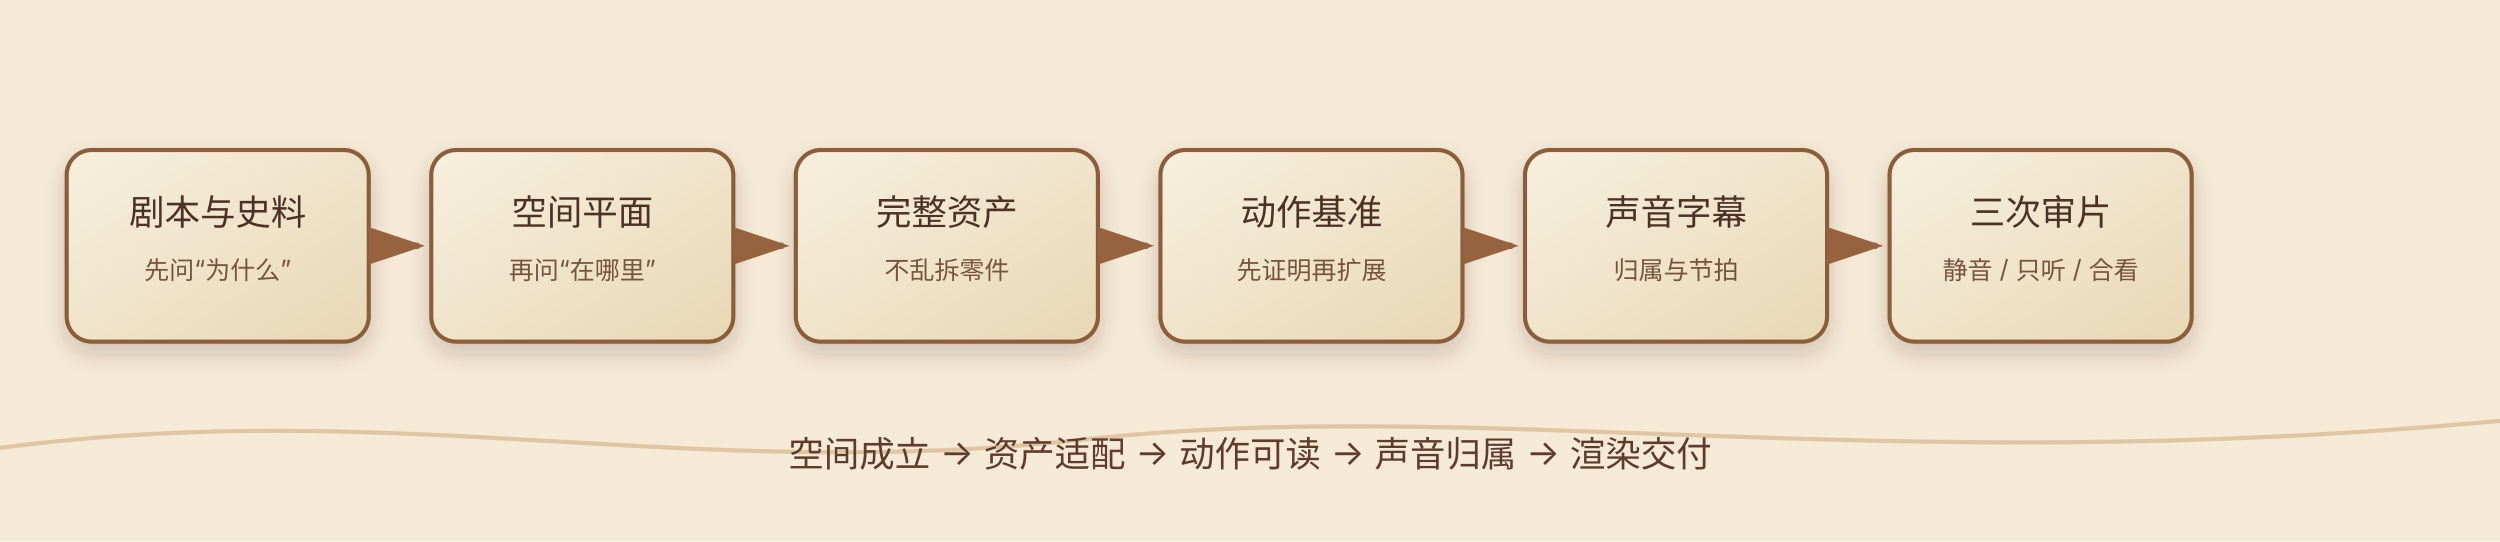
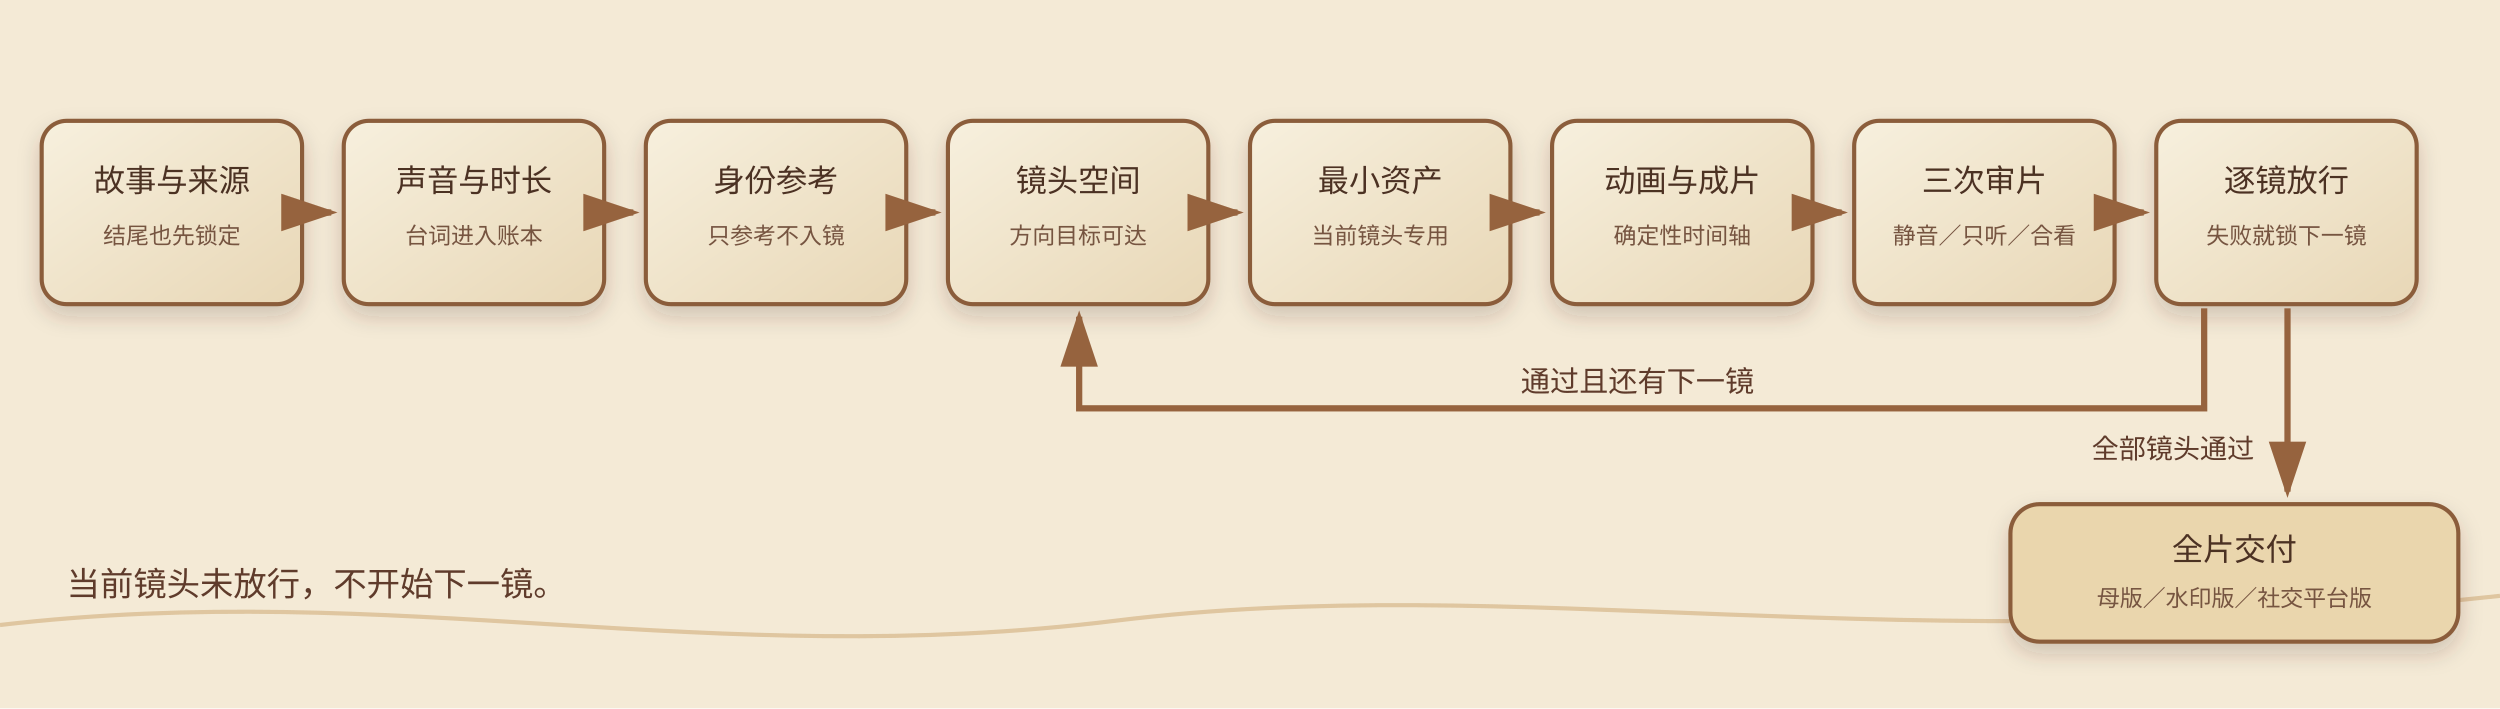
- <svg xmlns="http://www.w3.org/2000/svg" width="1200" height="260" viewBox="0 0 1200 260" role="img" aria-labelledby="title desc">
+ <svg xmlns="http://www.w3.org/2000/svg" width="1200" height="340" viewBox="0 0 1200 340" role="img" aria-labelledby="title desc">
  <defs>
    <linearGradient id="paper" x1="0" x2="1" y1="0" y2="1">
      <stop offset="0" stop-color="#f7f0de" />
      <stop offset="1" stop-color="#e8d7b6" />
    </linearGradient>
    <filter id="shadow" x="-20%" y="-20%" width="140%" height="150%">
      <feDropShadow dx="0" dy="5" stdDeviation="5" flood-color="#4a3023" flood-opacity=".2" />
    </filter>
    <marker id="arrow" markerWidth="10" markerHeight="10" refX="8" refY="3" orient="auto">
      <path d="M0,0 L0,6 L9,3 z" fill="#96633e" />
    </marker>
  </defs>
-   <rect width="1200" height="260" fill="#f4ead6" />
-   <path d="M0 215 C190 190 330 232 520 211 S900 230 1200 202" fill="none" stroke="#d0ad7b" stroke-width="2" opacity=".6" />
+   <rect width="1200" height="340" fill="#f4ead6" />
+   <path d="M0 300 C190 278 340 322 535 298 S905 318 1200 286" fill="none" stroke="#d0ad7b" stroke-width="2" opacity=".6" />
  <g font-family="-apple-system,BlinkMacSystemFont,'Noto Sans SC','Microsoft YaHei',sans-serif" text-anchor="middle" filter="url(#shadow)">
-     <g transform="translate(32 72)">
-       <rect width="145" height="92" rx="12" fill="url(#paper)" stroke="#8b5d3b" stroke-width="2" />
-       <text x="72.5" y="36" font-size="17" fill="#4c3024">剧本与史料</text>
-       <text x="72.5" y="62" font-size="12" fill="#765441">先问“为什么”</text>
+     <g transform="translate(20 58)">
+       <rect width="125" height="88" rx="12" fill="url(#paper)" stroke="#8b5d3b" stroke-width="2" />
+       <text x="62.5" y="34" font-size="15" fill="#4c3024">故事与来源</text>
+       <text x="62.5" y="59" font-size="11" fill="#765441">结尾也先锁定</text>
    </g>
-     <g transform="translate(207 72)">
-       <rect width="145" height="92" rx="12" fill="url(#paper)" stroke="#8b5d3b" stroke-width="2" />
-       <text x="72.5" y="36" font-size="17" fill="#4c3024">空间平面</text>
-       <text x="72.5" y="62" font-size="12" fill="#765441">再问“在哪里”</text>
+     <g transform="translate(165 58)">
+       <rect width="125" height="88" rx="12" fill="url(#paper)" stroke="#8b5d3b" stroke-width="2" />
+       <text x="62.5" y="34" font-size="15" fill="#4c3024">声音与时长</text>
+       <text x="62.5" y="59" font-size="11" fill="#765441">台词进入账本</text>
    </g>
-     <g transform="translate(382 72)">
-       <rect width="145" height="92" rx="12" fill="url(#paper)" stroke="#8b5d3b" stroke-width="2" />
-       <text x="72.5" y="36" font-size="17" fill="#4c3024">完整资产</text>
-       <text x="72.5" y="62" font-size="12" fill="#765441">不乱拆零件</text>
+     <g transform="translate(310 58)">
+       <rect width="125" height="88" rx="12" fill="url(#paper)" stroke="#8b5d3b" stroke-width="2" />
+       <text x="62.5" y="34" font-size="15" fill="#4c3024">身份参考</text>
+       <text x="62.5" y="59" font-size="11" fill="#765441">只参考不入镜</text>
    </g>
-     <g transform="translate(557 72)">
-       <rect width="145" height="92" rx="12" fill="url(#paper)" stroke="#8b5d3b" stroke-width="2" />
-       <text x="72.5" y="36" font-size="17" fill="#4c3024">动作基准</text>
-       <text x="72.5" y="62" font-size="12" fill="#765441">先证明再扩展</text>
+     <g transform="translate(455 58)">
+       <rect width="125" height="88" rx="12" fill="url(#paper)" stroke="#8b5d3b" stroke-width="2" />
+       <text x="62.5" y="34" font-size="15" fill="#4c3024">镜头空间</text>
+       <text x="62.5" y="59" font-size="11" fill="#765441">方向目标可达</text>
    </g>
-     <g transform="translate(732 72)">
-       <rect width="145" height="92" rx="12" fill="url(#paper)" stroke="#8b5d3b" stroke-width="2" />
-       <text x="72.5" y="36" font-size="17" fill="#4c3024">声音字幕</text>
-       <text x="72.5" y="62" font-size="12" fill="#765441">归属与节拍</text>
+     <g transform="translate(600 58)">
+       <rect width="125" height="88" rx="12" fill="url(#paper)" stroke="#8b5d3b" stroke-width="2" />
+       <text x="62.5" y="34" font-size="15" fill="#4c3024">最小资产</text>
+       <text x="62.5" y="59" font-size="11" fill="#765441">当前镜头专用</text>
    </g>
-     <g transform="translate(907 72)">
-       <rect width="145" height="92" rx="12" fill="url(#paper)" stroke="#8b5d3b" stroke-width="2" />
-       <text x="72.5" y="36" font-size="17" fill="#4c3024">三次审片</text>
-       <text x="72.5" y="62" font-size="12" fill="#765441">静音 / 只听 / 合看</text>
+     <g transform="translate(745 58)">
+       <rect width="125" height="88" rx="12" fill="url(#paper)" stroke="#8b5d3b" stroke-width="2" />
+       <text x="62.5" y="34" font-size="15" fill="#4c3024">动画与成片</text>
+       <text x="62.5" y="59" font-size="11" fill="#765441">确定性时间轴</text>
+     </g>
+     <g transform="translate(890 58)">
+       <rect width="125" height="88" rx="12" fill="url(#paper)" stroke="#8b5d3b" stroke-width="2" />
+       <text x="62.5" y="34" font-size="15" fill="#4c3024">三次审片</text>
+       <text x="62.5" y="59" font-size="11" fill="#765441">静音／只听／合看</text>
+     </g>
+     <g transform="translate(1035 58)">
+       <rect width="125" height="88" rx="12" fill="url(#paper)" stroke="#8b5d3b" stroke-width="2" />
+       <text x="62.5" y="34" font-size="15" fill="#4c3024">逐镜放行</text>
+       <text x="62.5" y="59" font-size="11" fill="#765441">失败就锁下一镜</text>
+     </g>
+     <g transform="translate(965 242)">
+       <rect width="215" height="66" rx="14" fill="#ead6ad" stroke="#8b5d3b" stroke-width="2" />
+       <text x="107.5" y="27" font-size="15" fill="#4c3024">全片交付</text>
+       <text x="107.5" y="49" font-size="11" fill="#765441">母版／水印版／社交平台版</text>
    </g>
  </g>
-   <g stroke="#96633e" stroke-width="3" marker-end="url(#arrow)">
-     <path d="M179 118 H201" />
-     <path d="M354 118 H376" />
-     <path d="M529 118 H551" />
-     <path d="M704 118 H726" />
-     <path d="M879 118 H901" />
+   <g fill="none" stroke="#96633e" stroke-width="3" marker-end="url(#arrow)">
+     <path d="M147 102 H159" />
+     <path d="M292 102 H304" />
+     <path d="M437 102 H449" />
+     <path d="M582 102 H594" />
+     <path d="M727 102 H739" />
+     <path d="M872 102 H884" />
+     <path d="M1017 102 H1029" />
+     <path d="M1058 148 V196 H518 V152" />
+     <path d="M1098 148 V236" />
  </g>
-   <text x="600" y="224" text-anchor="middle" font-family="-apple-system,BlinkMacSystemFont,'Noto Sans SC','Microsoft YaHei',sans-serif" font-size="17" fill="#5f3b2b">空间成立 → 资产适配 → 动作可读 → 声音归属 → 渲染交付</text>
+   <g font-family="-apple-system,BlinkMacSystemFont,'Noto Sans SC','Microsoft YaHei',sans-serif" fill="#5f3b2b">
+     <text x="786" y="188" text-anchor="middle" font-size="14">通过且还有下一镜</text>
+     <text x="1082" y="220" text-anchor="end" font-size="13">全部镜头通过</text>
+     <text x="32" y="286" font-size="16">当前镜头未放行，不开始下一镜。</text>
+   </g>
</svg>
